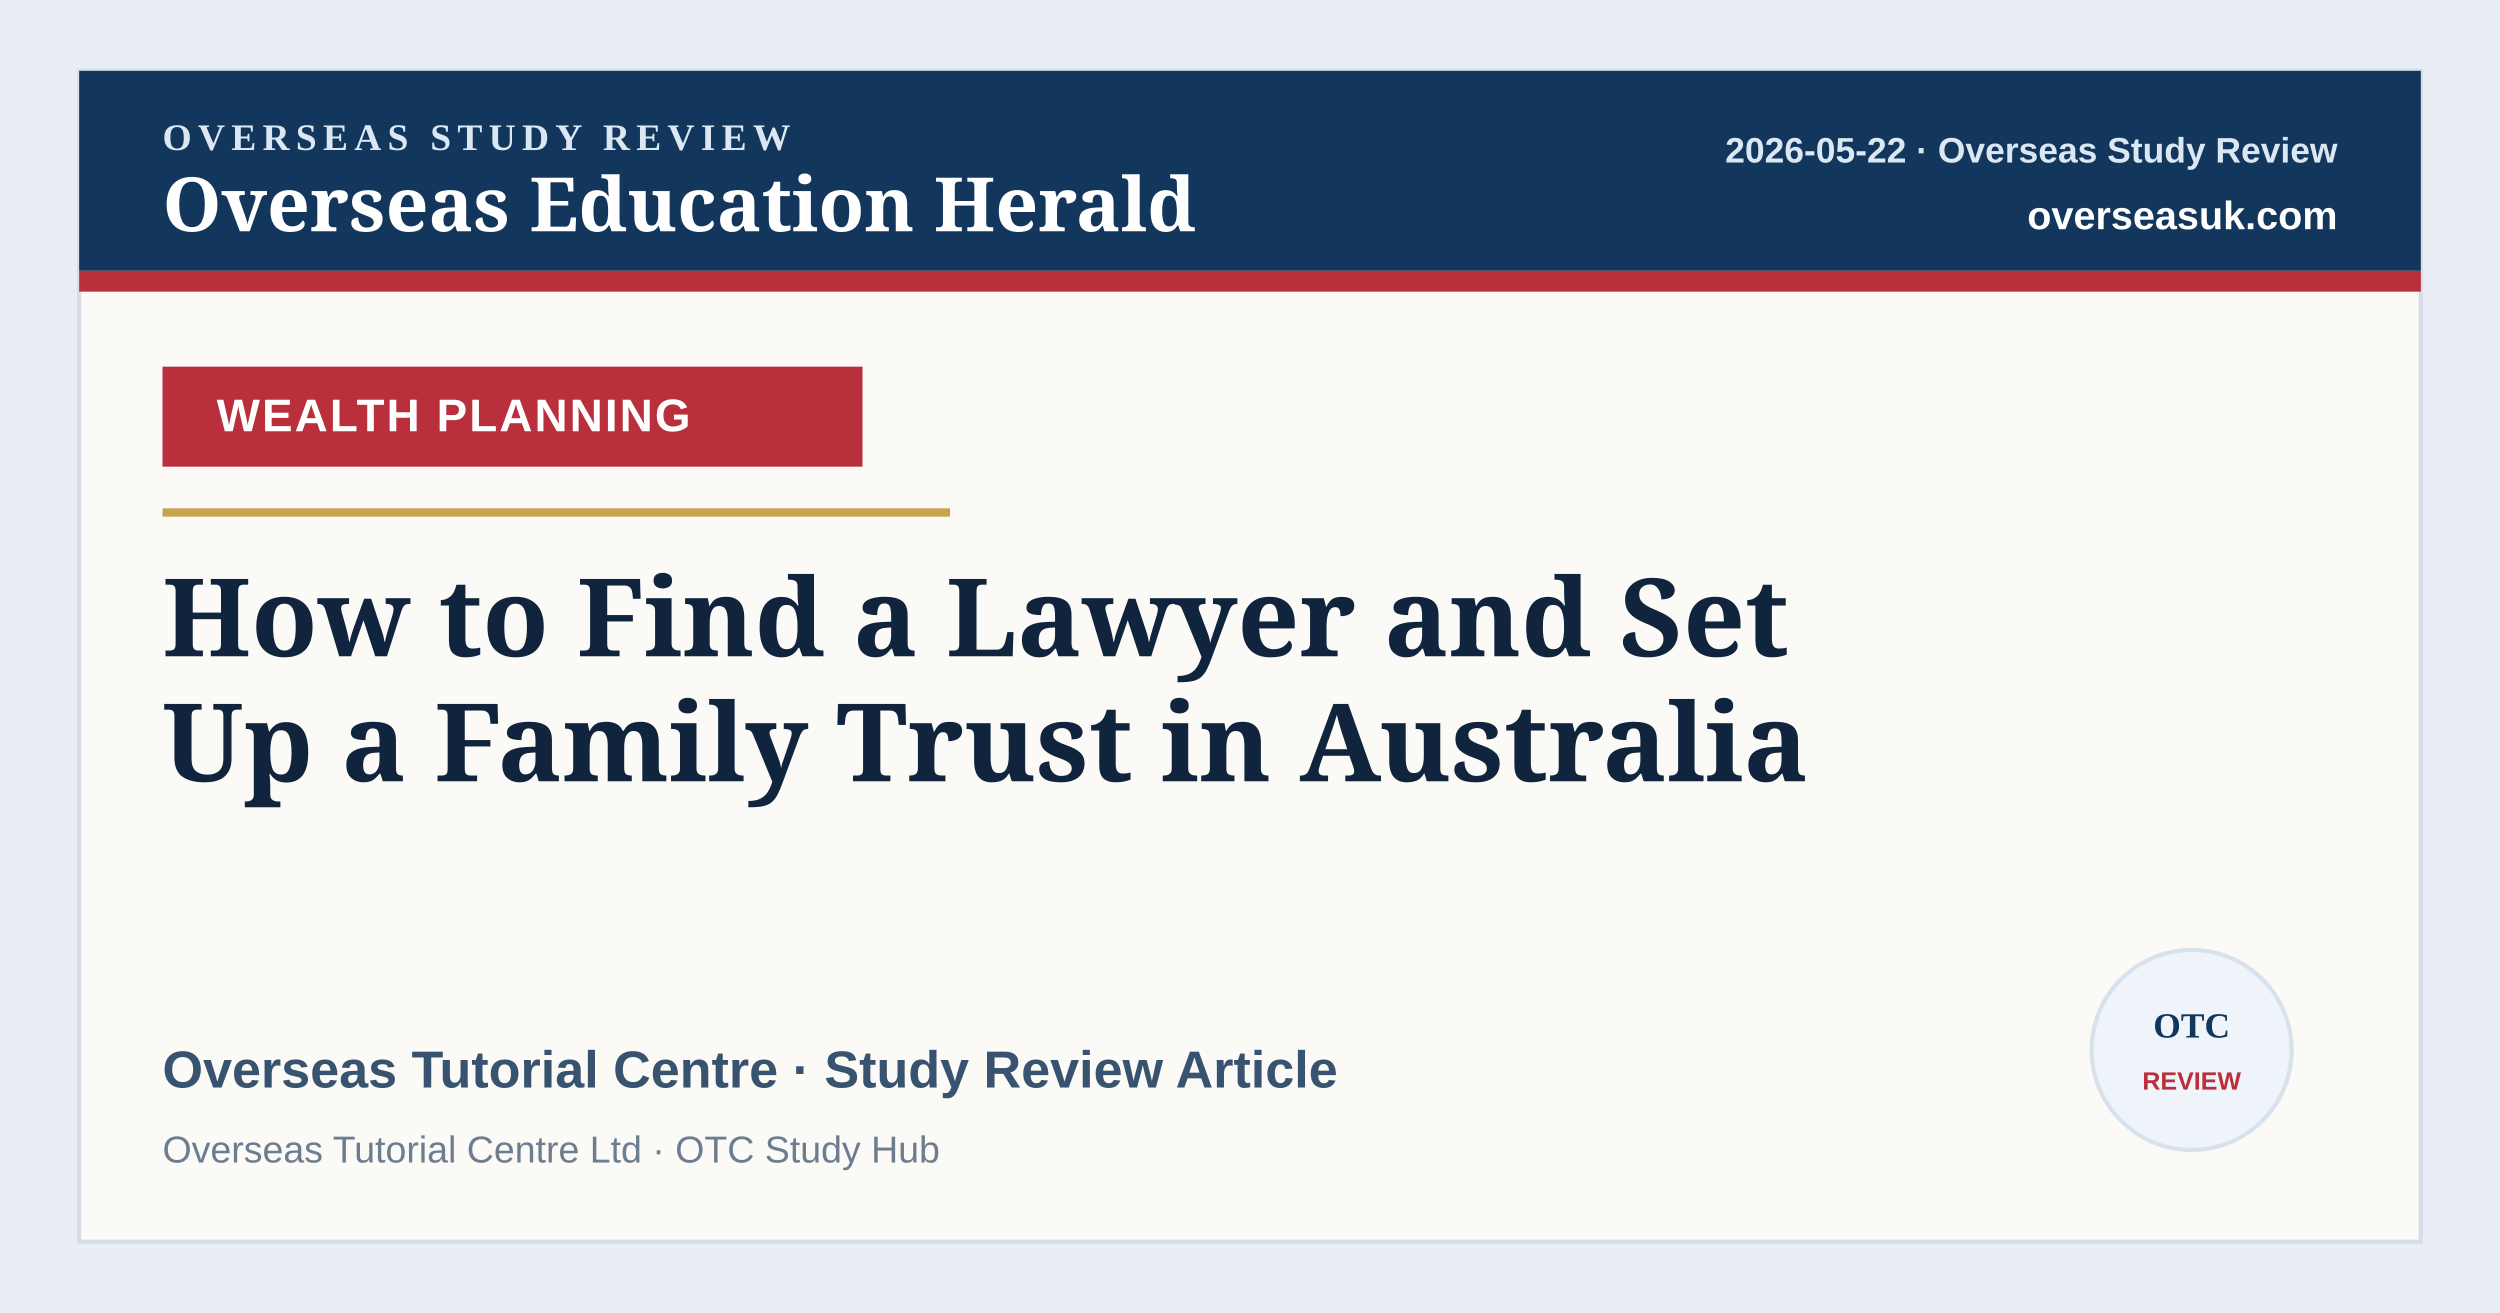
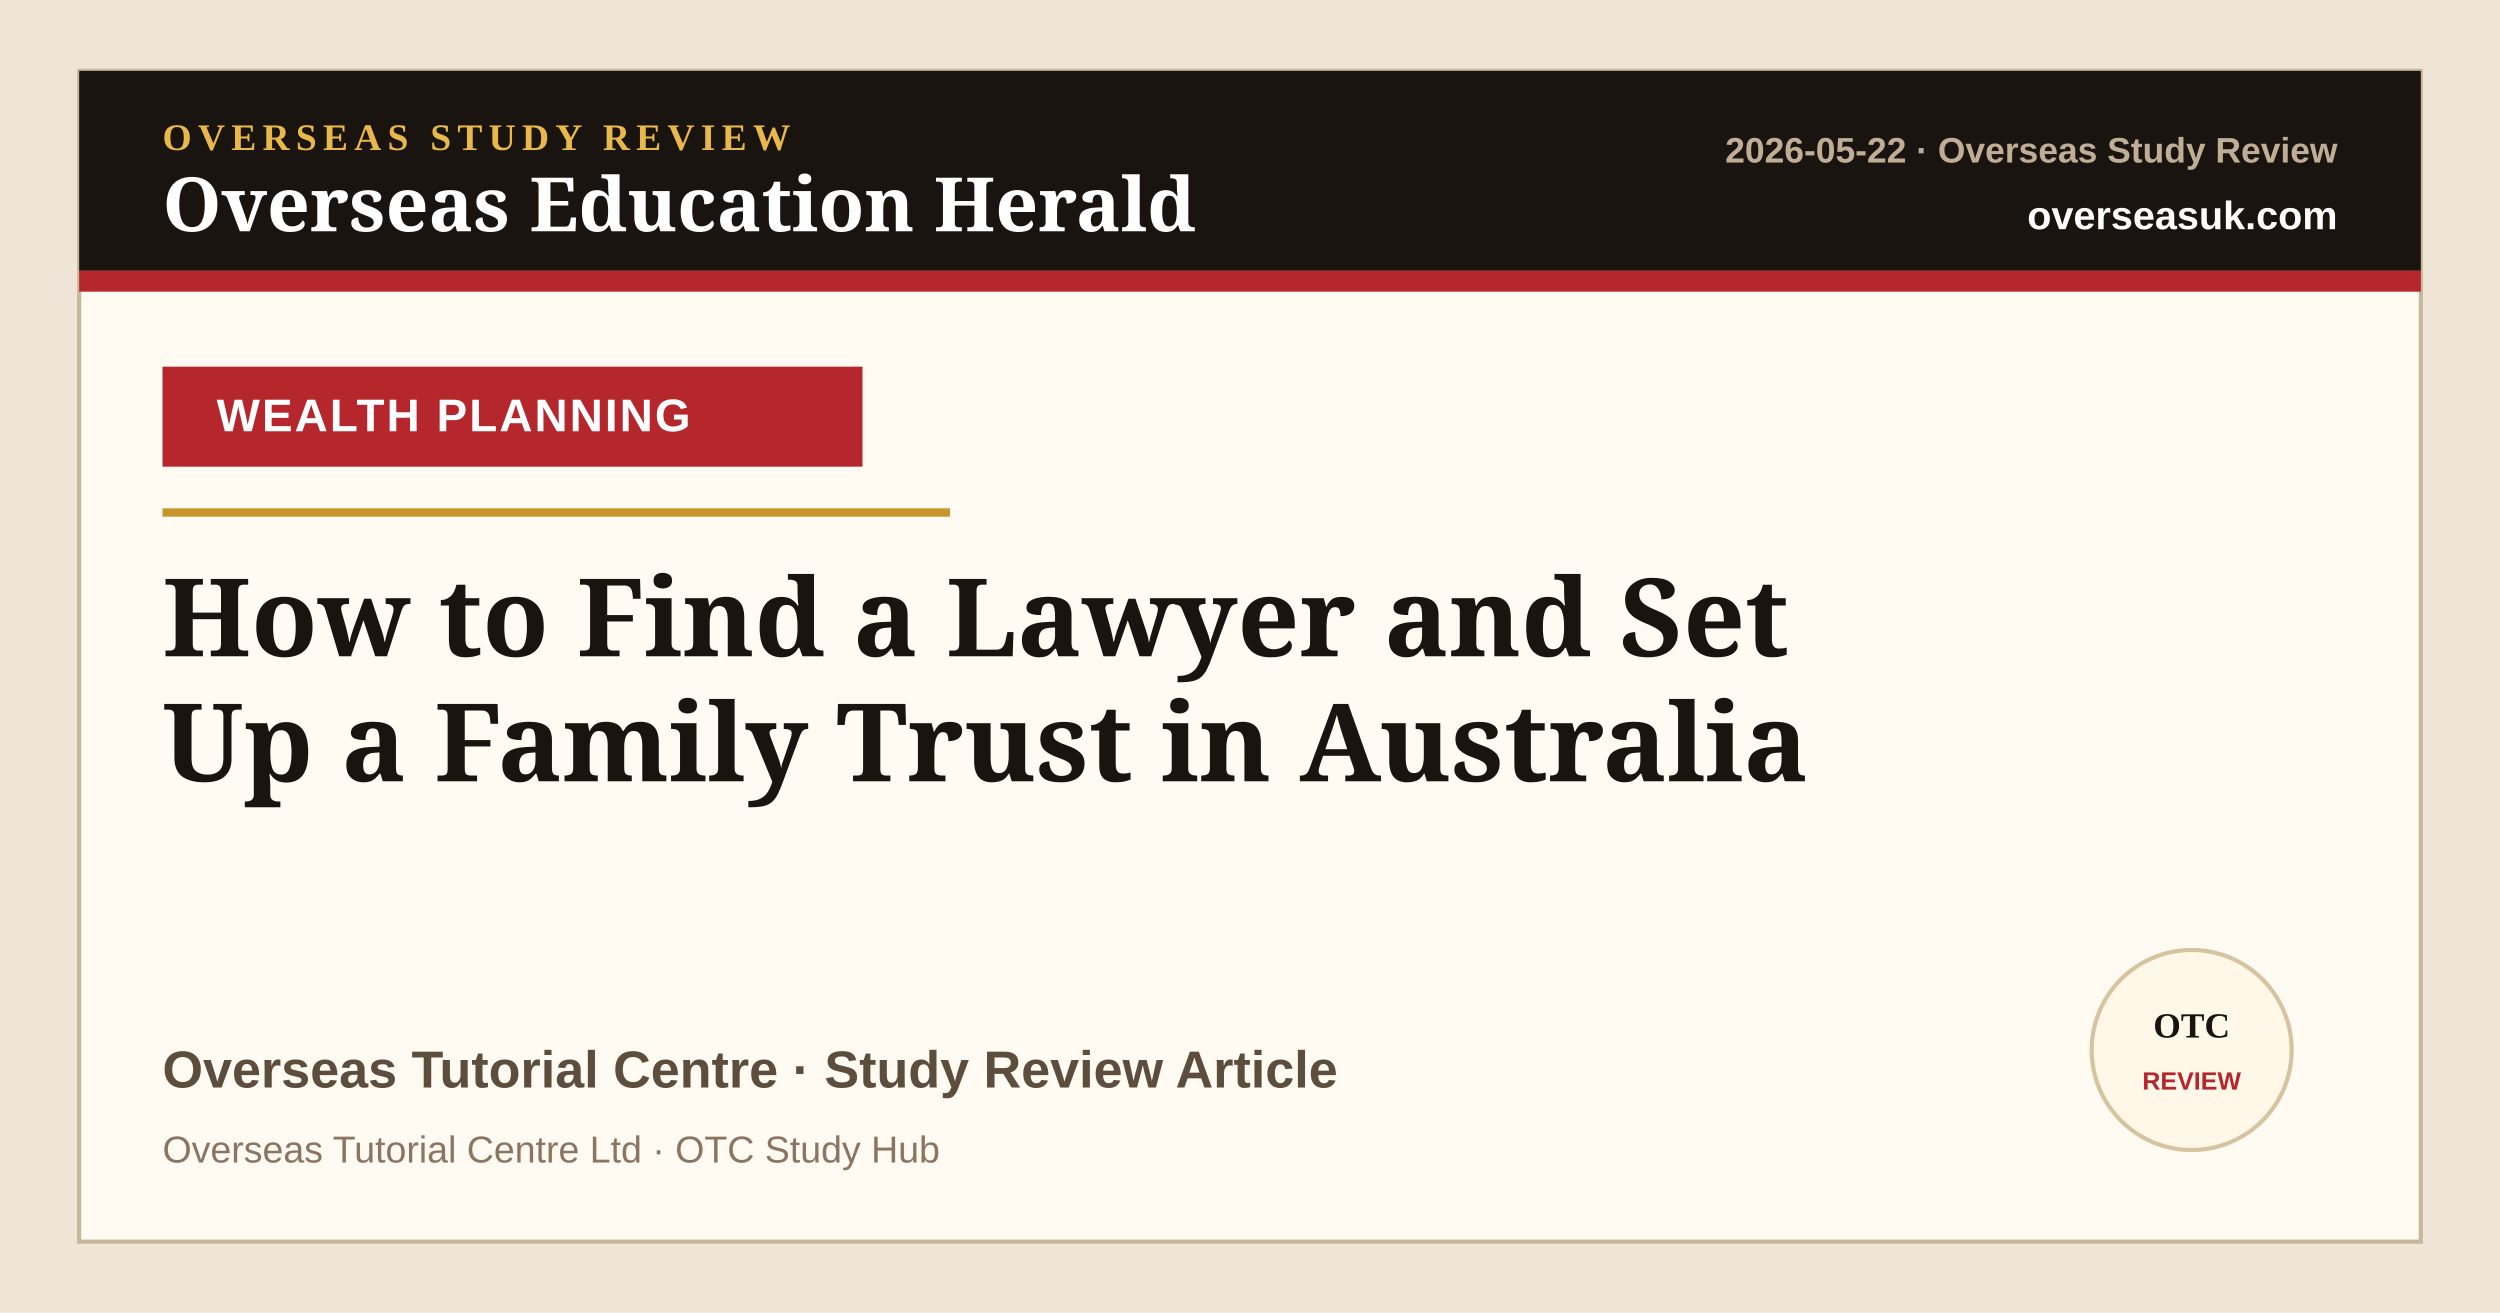
<svg xmlns="http://www.w3.org/2000/svg" width="1200" height="630" viewBox="0 0 1200 630">
-   <rect width="1200" height="630" fill="#e9eef4" />
-   <rect x="38" y="34" width="1124" height="562" fill="#fbfaf7" stroke="#d5dde7" stroke-width="2" />
-   <rect x="38" y="34" width="1124" height="96" fill="#12365c" />
-   <rect x="38" y="130" width="1124" height="10" fill="#b92f3b" />
-   <text x="78" y="72" fill="#dbe7f3" font-family="Georgia, 'Times New Roman', serif" font-size="18" font-weight="700" letter-spacing="3">OVERSEAS STUDY REVIEW</text>
+   <rect width="1200" height="630" fill="#efe5d6" />
+   <rect x="38" y="34" width="1124" height="562" fill="#fffaf2" stroke="#c8b89a" stroke-width="2" />
+   <rect x="38" y="34" width="1124" height="96" fill="#1a1410" />
+   <rect x="38" y="130" width="1124" height="10" fill="#b5272d" />
+   <text x="78" y="72" fill="#e8b84b" font-family="Georgia, 'Times New Roman', serif" font-size="18" font-weight="700" letter-spacing="3">OVERSEAS STUDY REVIEW</text>
  <text x="78" y="111" fill="#ffffff" font-family="'Noto Serif TC', 'Songti TC', Georgia, serif" font-size="36" font-weight="900">Overseas Education Herald</text>
-   <text x="1122" y="78" text-anchor="end" fill="#dbe7f3" font-family="'Noto Sans TC', Arial, sans-serif" font-size="17" font-weight="700">2026-05-22 · Overseas Study Review</text>
+   <text x="1122" y="78" text-anchor="end" fill="#bfae95" font-family="'Noto Sans TC', Arial, sans-serif" font-size="17" font-weight="700">2026-05-22 · Overseas Study Review</text>
  <text x="1122" y="110" text-anchor="end" fill="#ffffff" font-family="'Noto Sans TC', Arial, sans-serif" font-size="19" font-weight="800">overseasuk.com</text>
-   <rect x="78" y="176" width="336" height="48" fill="#b92f3b" />
+   <rect x="78" y="176" width="336" height="48" fill="#b5272d" />
  <text x="104" y="207" fill="#ffffff" font-family="'Noto Sans TC', Arial, sans-serif" font-size="22" font-weight="900" letter-spacing="1">WEALTH PLANNING</text>
-   <line x1="78" y1="246" x2="456" y2="246" stroke="#c9a24e" stroke-width="4" />
-   <text x="78" y="315" fill="#10243d" font-family="'Noto Serif TC', 'Songti TC', Georgia, serif" font-size="52" font-weight="900">How to Find a Lawyer and Set</text>
-   <text x="78" y="375" fill="#10243d" font-family="'Noto Serif TC', 'Songti TC', Georgia, serif" font-size="52" font-weight="900">Up a Family Trust in Australia</text>
-   <text x="78" y="522" fill="#38536f" font-family="'Noto Sans TC', Arial, sans-serif" font-size="25" font-weight="900">Overseas Tutorial Centre · Study Review Article</text>
-   <text x="78" y="558" fill="#6c7d90" font-family="'Noto Sans TC', Arial, sans-serif" font-size="18">Overseas Tutorial Centre Ltd · OTC Study Hub</text>
-   <circle cx="1052" cy="504" r="48" fill="#eef4f9" stroke="#d7e2ec" stroke-width="2" />
-   <text x="1052" y="498" text-anchor="middle" fill="#12365c" font-family="Georgia, 'Times New Roman', serif" font-size="17" font-weight="800">OTC</text>
-   <text x="1052" y="523" text-anchor="middle" fill="#b92f3b" font-family="'Noto Sans TC', Arial, sans-serif" font-size="12" font-weight="900">REVIEW</text>
+   <line x1="78" y1="246" x2="456" y2="246" stroke="#c8952a" stroke-width="4" />
+   <text x="78" y="315" fill="#1a1410" font-family="'Noto Serif TC', 'Songti TC', Georgia, serif" font-size="52" font-weight="900">How to Find a Lawyer and Set</text>
+   <text x="78" y="375" fill="#1a1410" font-family="'Noto Serif TC', 'Songti TC', Georgia, serif" font-size="52" font-weight="900">Up a Family Trust in Australia</text>
+   <text x="78" y="522" fill="#5d4d3c" font-family="'Noto Sans TC', Arial, sans-serif" font-size="25" font-weight="900">Overseas Tutorial Centre · Study Review Article</text>
+   <text x="78" y="558" fill="#8b7560" font-family="'Noto Sans TC', Arial, sans-serif" font-size="18">Overseas Tutorial Centre Ltd · OTC Study Hub</text>
+   <circle cx="1052" cy="504" r="48" fill="#fff7e8" stroke="#d6c39f" stroke-width="2" />
+   <text x="1052" y="498" text-anchor="middle" fill="#1a1410" font-family="Georgia, 'Times New Roman', serif" font-size="17" font-weight="800">OTC</text>
+   <text x="1052" y="523" text-anchor="middle" fill="#b5272d" font-family="'Noto Sans TC', Arial, sans-serif" font-size="12" font-weight="900">REVIEW</text>
</svg>
